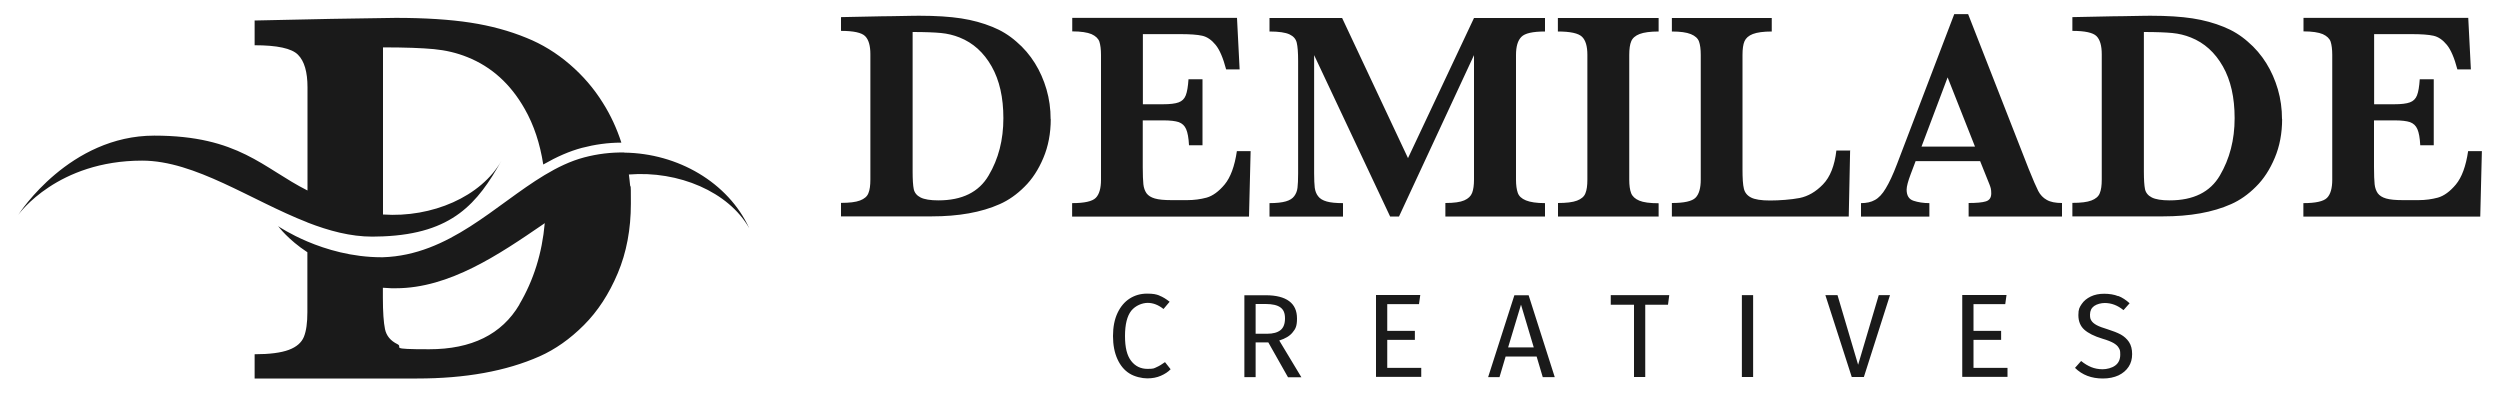
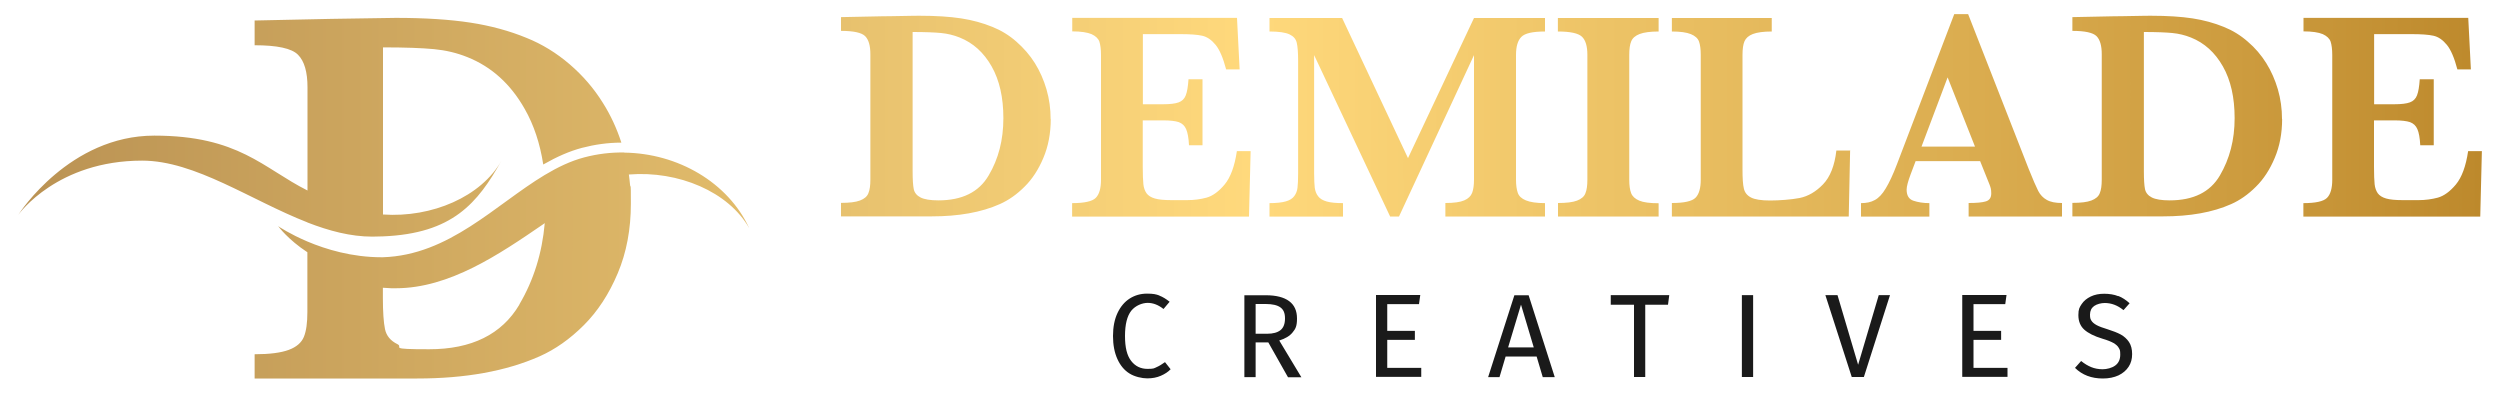
<svg xmlns="http://www.w3.org/2000/svg" id="Layer_2" version="1.1" viewBox="0 0 2000 314.1">
  <defs>
    <style>
      .st0 {
+         fill: url(#linear-gradient);
+       }
+ 
+       .st1 {
        fill: #1a1a1a;
      }
    </style>
+     <linearGradient id="linear-gradient" x1="14.5" y1="157" x2="1985.5" y2="157" gradientUnits="userSpaceOnUse">
+       <stop offset="0" stop-color="#ba9253" />
+       <stop offset=".3" stop-color="#e2bc6b" />
+       <stop offset=".5" stop-color="#ffd97c" />
+       <stop offset=".9" stop-color="#cd9c3f" />
+       <stop offset="1" stop-color="#bd892c" />
+     </linearGradient>
  </defs>
-   <path class="st0" d="M840.6,95.2c0,11.5-2,21.9-5.9,31.1-3.9,9.3-8.9,17-15.1,23.1-6.2,6.2-12.8,10.8-19.8,13.9-14.8,6.6-33,9.8-54.5,9.8h-72.5v-10.8c6.7,0,11.8-.6,15.2-1.9,3.4-1.3,5.7-3.2,6.7-5.8,1.1-2.6,1.6-6.2,1.6-11V43.4c0-6.9-1.4-11.7-4.2-14.5-2.8-2.8-9.3-4.2-19.3-4.2v-11l34.1-.7c1.2,0,5.9,0,14.3-.2,8.4-.2,13.2-.2,14.5-.2,13,0,24.1.7,33.2,2.1,9.1,1.4,17.4,3.7,25,6.8,7,2.8,13.4,6.7,19.2,11.8,5.9,5,10.8,10.8,14.8,17.2,4,6.4,7.1,13.5,9.3,21,2.2,7.6,3.3,15.5,3.3,23.8ZM802.7,94.5c0-16.5-3.1-30.3-9.4-41.4-6.3-11.1-14.8-18.8-25.6-23.1-4.7-1.9-9.7-3.1-14.9-3.6-5.3-.5-12.8-.8-22.7-.8v111.7c0,6.4.3,11.1.9,14,.6,2.9,2.5,5.2,5.5,6.7,3,1.5,7.8,2.3,14.2,2.3,19,0,32.4-6.6,40.2-19.9,7.9-13.3,11.8-28.5,11.8-45.8ZM1000.5,121l-1.3,52.3h-141.5v-10.8c9.8,0,16.1-1.4,18.9-4.2,2.8-2.8,4.2-7.7,4.2-14.5V43.9c0-4.5-.5-8.1-1.3-10.6-.9-2.5-3-4.5-6.3-6-3.3-1.4-8.5-2.2-15.4-2.2v-10.8h131.8l2.1,41.2h-10.8c-2.4-9.1-5.2-15.7-8.4-19.6-3.2-3.9-6.7-6.4-10.7-7.3-3.9-.9-9.9-1.3-17.7-1.3h-29.8v56.1h16.2c5.5,0,9.7-.5,12.4-1.5,2.7-1,4.6-2.8,5.7-5.6s1.8-7,2.2-12.9h11.2v52.8h-10.8c-.3-5.9-1.1-10.2-2.3-12.9-1.2-2.8-3.2-4.6-5.9-5.6-2.7-.9-6.8-1.4-12.4-1.4h-16.4v37.4c0,6.2.2,10.8.5,13.7.3,2.9,1.2,5.3,2.5,7.2,1.4,1.9,3.6,3.3,6.7,4.2,3.1.9,7.5,1.3,13.2,1.3h12.8c5.4,0,10.5-.7,15.4-2,4.9-1.4,9.7-4.9,14.4-10.5,4.7-5.7,8-14.5,9.8-26.7h11ZM1236,173.2h-79.7v-10.8c6.9,0,11.9-.7,15.1-2.1,3.2-1.4,5.3-3.4,6.3-6,1-2.6,1.5-6.2,1.5-10.7V44.1l-60,129.1h-7.1l-60.8-129.1v94.6c0,5,.2,8.8.5,11.5.4,2.7,1.2,4.9,2.7,6.8,1.4,1.9,3.7,3.3,6.9,4.2,3.1.9,7.5,1.3,13,1.3v10.8h-58.8v-10.8c5.6,0,10-.5,13.1-1.4,3.1-.9,5.3-2.3,6.7-4.2,1.4-1.9,2.3-4.1,2.6-6.7.3-2.6.5-6.4.5-11.4V48.7c0-6.7-.4-11.6-1.1-14.5-.7-3-2.6-5.2-5.8-6.7-3.2-1.5-8.5-2.3-16-2.3v-10.8h58.1l52.7,112.1,52.8-112.1h56.8v10.8c-9.8,0-16.1,1.4-18.9,4.3-2.9,2.9-4.3,7.7-4.3,14.5v99.8c0,4.3.5,7.8,1.4,10.4.9,2.7,3.1,4.7,6.5,6.1,3.4,1.4,8.5,2.2,15.3,2.2v10.8ZM1327,173.2h-80.6v-10.8c6.7,0,11.8-.6,15.2-1.9,3.4-1.3,5.7-3.2,6.7-5.8,1.1-2.6,1.6-6.2,1.6-11V43.9c0-6.9-1.4-11.7-4.3-14.5-2.9-2.8-9.3-4.2-19.3-4.2v-10.8h80.6v10.8c-6.7,0-11.8.7-15.2,2-3.4,1.3-5.7,3.3-6.7,5.8-1.1,2.5-1.6,6.2-1.6,11v99.8c0,4.5.5,8.1,1.5,10.7,1,2.6,3.2,4.6,6.5,6,3.3,1.4,8.5,2.1,15.5,2.1v10.8ZM1480.1,120.1l-1.1,53.1h-141.5v-10.8c9.8,0,16.1-1.4,18.9-4.2,2.8-2.8,4.2-7.7,4.2-14.5V43.9c0-4.6-.5-8.2-1.4-10.7-.9-2.5-3.1-4.5-6.5-5.9s-8.5-2.1-15.2-2.1v-10.8h79.9v10.8c-6.6,0-11.7.7-15.1,2-3.4,1.3-5.6,3.3-6.7,5.8-1.1,2.5-1.6,6.2-1.6,11v91.4c0,7.2.3,12.3,1.1,15.5.7,3.1,2.6,5.5,5.7,7.1,3.1,1.6,8.2,2.4,15.3,2.4s16.9-.7,23.6-2c6.8-1.4,13-5,18.7-10.9,5.7-5.9,9.3-14.9,10.7-27.1h10.8ZM1649.8,173.2h-74.9v-10.8c6.3,0,10.9-.4,13.8-1.3,2.9-.9,4.3-3,4.3-6.4s-.5-4.7-1.4-7.1l-7.5-18.7h-51.6l-3.9,10.3c-2.2,5.8-3.3,10-3.3,12.5,0,4.7,1.8,7.7,5.5,8.9,3.6,1.2,7.9,1.9,12.7,1.9v10.8h-54.7v-10.8c4.4,0,8.1-.8,11.1-2.5,3-1.6,6-4.7,8.7-9.3,2.8-4.6,5.8-11,9-19.4l45.8-120h11.1l48.4,123.7c3.5,8.7,6.1,14.7,7.7,17.8,1.6,3.1,3.9,5.5,6.8,7.1,2.9,1.7,7,2.5,12.2,2.5v10.8ZM1580,117.3l-21.9-55.4-20.9,55.4h42.8ZM1825.7,95.2c0,11.5-2,21.9-5.9,31.1-3.9,9.3-8.9,17-15.1,23.1-6.2,6.2-12.8,10.8-19.8,13.9-14.8,6.6-33,9.8-54.5,9.8h-72.5v-10.8c6.7,0,11.8-.6,15.2-1.9,3.4-1.3,5.7-3.2,6.7-5.8,1.1-2.6,1.6-6.2,1.6-11V43.4c0-6.9-1.4-11.7-4.2-14.5-2.8-2.8-9.3-4.2-19.3-4.2v-11l34.1-.7c1.2,0,5.9,0,14.3-.2,8.4-.2,13.2-.2,14.5-.2,13,0,24.1.7,33.2,2.1,9.1,1.4,17.4,3.7,25,6.8,7,2.8,13.4,6.7,19.2,11.8,5.9,5,10.8,10.8,14.8,17.2,4,6.4,7.1,13.5,9.3,21,2.2,7.6,3.3,15.5,3.3,23.8ZM1787.7,94.5c0-16.5-3.1-30.3-9.4-41.4-6.3-11.1-14.8-18.8-25.6-23.1-4.7-1.9-9.7-3.1-14.9-3.6-5.3-.5-12.8-.8-22.7-.8v111.7c0,6.4.3,11.1.9,14,.6,2.9,2.5,5.2,5.5,6.7,3,1.5,7.8,2.3,14.2,2.3,19,0,32.4-6.6,40.2-19.9,7.8-13.3,11.8-28.5,11.8-45.8ZM1985.5,121l-1.3,52.3h-141.5v-10.8c9.8,0,16.1-1.4,18.9-4.2,2.8-2.8,4.2-7.7,4.2-14.5V43.9c0-4.5-.5-8.1-1.3-10.6-.9-2.5-3-4.5-6.3-6-3.3-1.4-8.5-2.2-15.4-2.2v-10.8h131.8l2.1,41.2h-10.8c-2.4-9.1-5.2-15.7-8.4-19.6-3.2-3.9-6.7-6.4-10.7-7.3-3.9-.9-9.9-1.3-17.7-1.3h-29.8v56.1h16.2c5.5,0,9.7-.5,12.4-1.5,2.7-1,4.6-2.8,5.7-5.6s1.8-7,2.2-12.9h11.2v52.8h-10.8c-.3-5.9-1.1-10.2-2.3-12.9-1.2-2.8-3.2-4.6-5.9-5.6-2.7-.9-6.8-1.4-12.4-1.4h-16.4v37.4c0,6.2.2,10.8.5,13.7.3,2.9,1.2,5.3,2.5,7.2,1.4,1.9,3.6,3.3,6.7,4.2,3.1.9,7.5,1.3,13.2,1.3h12.8c5.4,0,10.5-.7,15.4-2,4.9-1.4,9.7-4.9,14.4-10.5,4.7-5.7,8-14.5,9.8-26.7h11ZM927.5,236.5c2.7,1,5.4,2.7,8.2,4.9l-4.9,5.8c-4-3.2-8.2-4.9-12.6-4.9s-9.8,2.1-13.2,6.3c-3.3,4.2-5,10.9-5,20.2s1.6,15.6,4.9,19.9c3.3,4.3,7.7,6.4,13.1,6.4s5.2-.5,7.3-1.4,4.3-2.3,6.7-4l4.5,5.7c-2,2.1-4.6,3.8-7.8,5.2-3.2,1.4-6.8,2.1-10.9,2.1s-10.1-1.3-14.2-3.9c-4.2-2.6-7.4-6.5-9.7-11.6-2.3-5.1-3.5-11.2-3.5-18.4s1.2-13.3,3.6-18.4c2.4-5.1,5.7-9,9.8-11.6s8.7-3.9,13.8-3.9,7.2.5,9.9,1.5ZM1014.7,273.9h-10.2v27.8h-9v-65.5h17.2c8.2,0,14.4,1.6,18.6,4.7,4.2,3.1,6.3,7.7,6.3,13.9s-1.2,8.3-3.5,11.1c-2.3,2.9-5.9,5-10.7,6.5l17.7,29.4h-10.7l-15.7-27.8ZM1013.7,267c4.8,0,8.3-1,10.7-2.9,2.4-1.9,3.6-5.1,3.6-9.4s-1.2-7-3.7-8.8-6.4-2.7-11.7-2.7h-8.1v23.8h9.1ZM1136.2,236.1l-1,7.2h-25.4v21.4h22.1v7.2h-22.1v22.4h27.2v7.2h-36.2v-65.5h35.5ZM1234.2,301.7l-4.9-16.5h-24.8l-4.9,16.5h-9.1l21-65.5h11.4l20.9,65.5h-9.5ZM1206.6,277.9h20.4l-10.2-34.2-10.3,34.2ZM1335.4,236.1l-1,7.7h-18.2v57.8h-9v-57.8h-18.6v-7.7h46.8ZM1402.5,236.1v65.5h-9v-65.5h9ZM1512,236.1l-20.9,65.5h-9.7l-21.1-65.5h9.7l16.5,55.7,16.5-55.7h9.1ZM1605.2,236.1l-1,7.2h-25.4v21.4h22.1v7.2h-22.1v22.4h27.2v7.2h-36.2v-65.5h35.5ZM1694.7,236.8c3.1,1.2,6.1,3.2,9,5.8l-4.9,5.5c-2.5-2-4.9-3.4-7.3-4.3-2.4-.9-4.9-1.4-7.7-1.4s-6.2.8-8.5,2.4c-2.2,1.6-3.3,3.9-3.3,6.9s.4,3.5,1.1,4.8c.8,1.3,2.2,2.5,4.2,3.6s5.1,2.2,9,3.4c4.1,1.3,7.5,2.6,10.3,4.1,2.7,1.5,4.9,3.5,6.6,6,1.7,2.6,2.5,5.8,2.5,9.7s-.9,7.2-2.8,10.1c-1.9,2.9-4.6,5.2-8.1,6.9-3.5,1.6-7.7,2.5-12.5,2.5-9.1,0-16.5-2.8-22.3-8.5l4.9-5.5c2.7,2.2,5.4,3.8,8.1,4.9,2.7,1.1,5.8,1.7,9.1,1.7s7.4-1,10.1-3c2.7-2,4-4.9,4-8.7s-.4-3.9-1.2-5.4-2.2-2.7-4.2-3.9c-2-1.1-4.9-2.3-8.7-3.4-6.7-2-11.6-4.5-14.7-7.3s-4.7-6.7-4.7-11.6.9-6.2,2.6-8.8,4.2-4.6,7.3-6.1c3.1-1.5,6.7-2.2,10.7-2.2s8.1.6,11.2,1.9ZM499.4,122c-10.6-.2-21.4,1.1-32,3.9-11,2.9-21.5,8-31.8,14.2-39.4,23.7-76.2,64-129.3,65.7-.4,0-.7,0-1.1,0-23.6,0-44.4-6.3-59.3-12.6-14.1-6-22.9-11.9-23.4-12.3.5.6,8,10.8,23.4,20.9v47.9c0,8.6-.9,15.1-2.8,19.8-1.9,4.6-5.9,8.1-12.1,10.4-6.2,2.3-15.3,3.5-27.3,3.5v19.4h130.1c38.5,0,71.1-5.9,97.8-17.7,12.6-5.6,24.4-13.9,35.5-25,11.1-11.1,20.1-24.9,27.1-41.5,7-16.6,10.5-35.2,10.5-55.8s-.2-10.3-.7-15.3c-.2-2.6-.6-5.3-.9-7.9,39.7-3.2,79.8,13.8,96.3,43-16.9-36.7-57.2-60-100-60.5ZM415.5,243.7c-14.1,23.8-38.2,35.7-72.2,35.7s-20-1.4-25.4-4.1c-5.5-2.7-8.8-6.7-9.9-12-1.1-5.3-1.7-13.6-1.7-25.1v-8c2.1.2,4.3.3,6.8.4,1.2,0,2.4,0,3.6,0,42.9,0,82.8-27.2,118-51.3l1.1-.8c-2.1,24-8.9,45.7-20.3,65ZM245.9,177.9c-45.1-17.6-89.8-49.4-132.2-49.4-67.6,0-98.2,42.1-99.1,43.4,1.2-1.9,41.2-63.4,108.8-63.4s87,26,122.6,43.9v-82.5c0-12.3-2.5-21-7.6-26.1-5-5.1-16.6-7.6-34.7-7.6v-19.8l61.2-1.3c2.1,0,10.7-.1,25.7-.4,15-.3,23.7-.4,26.1-.4,23.4,0,43.3,1.3,59.6,3.8,16.3,2.5,31.3,6.6,44.9,12.2,12.5,5,24,12.1,34.5,21.1,10.5,9,19.4,19.3,26.6,30.9,6.2,9.8,11.1,20.4,14.8,31.8-10.7,0-21.3,1.5-31.6,4.2-9.8,2.6-19.9,7-30.9,13.3-2.6-16.8-7.5-31.6-14.8-44.4-11.3-20-26.6-33.8-45.9-41.5-8.4-3.4-17.3-5.5-26.8-6.4-9.5-.9-23-1.4-40.7-1.4v133.7c39.2,2.7,78.6-14.3,94.8-43.1-19.1,34-39,58.3-94.8,60.6-2.8,0-5.6.2-8.6.2-17.3,0-34.5-4.6-51.8-11.3Z" />
+   <path class="st1" d="M927.5,236.5c2.7,1,5.4,2.7,8.2,4.9l-4.9,5.8c-4-3.2-8.2-4.9-12.6-4.9s-9.8,2.1-13.2,6.3c-3.3,4.2-5,10.9-5,20.2s1.6,15.6,4.9,19.9c3.3,4.3,7.7,6.4,13.1,6.4s5.2-.5,7.3-1.4,4.3-2.3,6.7-4l4.5,5.7c-2,2.1-4.6,3.8-7.8,5.2s-6.8,2.1-10.9,2.1-10.1-1.3-14.2-3.9c-4.2-2.6-7.4-6.5-9.7-11.6-2.3-5.1-3.5-11.2-3.5-18.4s1.2-13.3,3.6-18.4c2.4-5.1,5.7-9,9.8-11.6,4.1-2.6,8.7-3.9,13.8-3.9s7.2.5,9.9,1.5ZM1014.7,273.9h-10.2v27.8h-9v-65.5h17.2c8.2,0,14.4,1.6,18.6,4.7,4.2,3.1,6.3,7.7,6.3,13.9s-1.2,8.3-3.5,11.1c-2.3,2.9-5.9,5-10.7,6.5l17.7,29.4h-10.7l-15.7-27.8ZM1013.7,267c4.8,0,8.3-1,10.7-2.9,2.4-1.9,3.6-5.1,3.6-9.4s-1.2-7-3.7-8.8-6.4-2.7-11.7-2.7h-8.1v23.8h9.1ZM1136.2,236.1l-1,7.2h-25.4v21.4h22.1v7.2h-22.1v22.4h27.2v7.2h-36.2v-65.5h35.5ZM1234.2,301.7l-4.9-16.5h-24.8l-4.9,16.5h-9.1l21-65.5h11.4l20.9,65.5h-9.5ZM1206.6,277.9h20.4l-10.2-34.2-10.3,34.2ZM1335.4,236.1l-1,7.7h-18.2v57.8h-9v-57.8h-18.6v-7.7h46.8ZM1402.5,236.1v65.5h-9v-65.5h9ZM1512,236.1l-20.9,65.5h-9.7l-21.1-65.5h9.7l16.5,55.7,16.5-55.7h9.1ZM1605.2,236.1l-1,7.2h-25.4v21.4h22.1v7.2h-22.1v22.4h27.2v7.2h-36.2v-65.5h35.5ZM1694.7,236.8c3.1,1.2,6.1,3.2,9,5.8l-4.9,5.5c-2.5-2-4.9-3.4-7.3-4.3-2.4-.9-4.9-1.4-7.7-1.4s-6.2.8-8.5,2.4c-2.2,1.6-3.3,3.9-3.3,6.9s.4,3.5,1.1,4.8c.8,1.3,2.2,2.5,4.2,3.6s5.1,2.2,9,3.4c4.1,1.3,7.5,2.6,10.3,4.1,2.7,1.5,4.9,3.5,6.6,6,1.7,2.6,2.5,5.8,2.5,9.7s-.9,7.2-2.8,10.1c-1.9,2.9-4.6,5.2-8.1,6.9-3.5,1.6-7.7,2.5-12.5,2.5-9.1,0-16.5-2.8-22.3-8.5l4.9-5.5c2.7,2.2,5.4,3.8,8.1,4.9,2.7,1.1,5.8,1.7,9.1,1.7s7.4-1,10.1-3c2.7-2,4-4.9,4-8.7s-.4-3.9-1.2-5.4-2.2-2.7-4.2-3.9c-2-1.1-4.9-2.3-8.7-3.4-6.7-2-11.6-4.5-14.7-7.3s-4.7-6.7-4.7-11.6.9-6.2,2.6-8.8,4.2-4.6,7.3-6.1c3.1-1.5,6.7-2.2,10.7-2.2s8.1.6,11.2,1.9Z" />
+   <path class="st0" d="M840.6,95.2c0,11.5-2,21.9-5.9,31.1-3.9,9.3-8.9,17-15.1,23.1-6.2,6.2-12.8,10.8-19.8,13.9-14.8,6.6-33,9.8-54.5,9.8h-72.5v-10.8c6.7,0,11.8-.6,15.2-1.9s5.7-3.2,6.7-5.8c1.1-2.6,1.6-6.2,1.6-11V43.4c0-6.9-1.4-11.7-4.2-14.5-2.8-2.8-9.3-4.2-19.3-4.2v-11l34.1-.7c1.2,0,5.9,0,14.3-.2,8.4-.2,13.2-.2,14.5-.2,13,0,24.1.7,33.2,2.1,9.1,1.4,17.4,3.7,25,6.8,7,2.8,13.4,6.7,19.2,11.8s10.8,10.8,14.8,17.2c4,6.4,7.1,13.5,9.3,21,2.2,7.6,3.3,15.5,3.3,23.8ZM802.7,94.5c0-16.5-3.1-30.3-9.4-41.4-6.3-11.1-14.8-18.8-25.6-23.1-4.7-1.9-9.7-3.1-14.9-3.6-5.3-.5-12.8-.8-22.7-.8v111.7c0,6.4.3,11.1.9,14,.6,2.9,2.5,5.2,5.5,6.7,3,1.5,7.8,2.3,14.2,2.3,19,0,32.4-6.6,40.2-19.9,7.9-13.3,11.8-28.5,11.8-45.8ZM1000.5,121l-1.3,52.3h-141.5v-10.8c9.8,0,16.1-1.4,18.9-4.2,2.8-2.8,4.2-7.7,4.2-14.5V43.9c0-4.5-.5-8.1-1.3-10.6-.9-2.5-3-4.5-6.3-6-3.3-1.4-8.5-2.2-15.4-2.2v-10.8h131.8l2.1,41.2h-10.8c-2.4-9.1-5.2-15.7-8.4-19.6-3.2-3.9-6.7-6.4-10.7-7.3-3.9-.9-9.9-1.3-17.7-1.3h-29.8v56.1h16.2c5.5,0,9.7-.5,12.4-1.5,2.7-1,4.6-2.8,5.7-5.6s1.8-7,2.2-12.9h11.2v52.8h-10.8c-.3-5.9-1.1-10.2-2.3-12.9-1.2-2.8-3.2-4.6-5.9-5.6-2.7-.9-6.8-1.4-12.4-1.4h-16.4v37.4c0,6.2.2,10.8.5,13.7.3,2.9,1.2,5.3,2.5,7.2,1.4,1.9,3.6,3.3,6.7,4.2,3.1.9,7.5,1.3,13.2,1.3h12.8c5.4,0,10.5-.7,15.4-2,4.9-1.4,9.7-4.9,14.4-10.5,4.7-5.7,8-14.5,9.8-26.7h11ZM1236,173.2h-79.7v-10.8c6.9,0,11.9-.7,15.1-2.1,3.2-1.4,5.3-3.4,6.3-6,1-2.6,1.5-6.2,1.5-10.7V44.1l-60,129.1h-7.1l-60.8-129.1v94.6c0,5,.2,8.8.5,11.5.4,2.7,1.2,4.9,2.7,6.8,1.4,1.9,3.7,3.3,6.9,4.2,3.1.9,7.5,1.3,13,1.3v10.8h-58.8v-10.8c5.6,0,10-.5,13.1-1.4,3.1-.9,5.3-2.3,6.7-4.2,1.4-1.9,2.3-4.1,2.6-6.7.3-2.6.5-6.4.5-11.4V48.7c0-6.7-.4-11.6-1.1-14.5-.7-3-2.6-5.2-5.8-6.7-3.2-1.5-8.5-2.3-16-2.3v-10.8h58.1l52.7,112.1,52.8-112.1h56.8v10.8c-9.8,0-16.1,1.4-18.9,4.3-2.9,2.9-4.3,7.7-4.3,14.5v99.8c0,4.3.5,7.8,1.4,10.4.9,2.7,3.1,4.7,6.5,6.1,3.4,1.4,8.5,2.2,15.3,2.2v10.8ZM1327,173.2h-80.6v-10.8c6.7,0,11.8-.6,15.2-1.9,3.4-1.3,5.7-3.2,6.7-5.8,1.1-2.6,1.6-6.2,1.6-11V43.9c0-6.9-1.4-11.7-4.3-14.5-2.9-2.8-9.3-4.2-19.3-4.2v-10.8h80.6v10.8c-6.7,0-11.8.7-15.2,2s-5.7,3.3-6.7,5.8c-1.1,2.5-1.6,6.2-1.6,11v99.8c0,4.5.5,8.1,1.5,10.7,1,2.6,3.2,4.6,6.5,6,3.3,1.4,8.5,2.1,15.5,2.1v10.8ZM1480.1,120.1l-1.1,53.1h-141.5v-10.8c9.8,0,16.1-1.4,18.9-4.2,2.8-2.8,4.2-7.7,4.2-14.5V43.9c0-4.6-.5-8.2-1.4-10.7-.9-2.5-3.1-4.5-6.5-5.9s-8.5-2.1-15.2-2.1v-10.8h79.9v10.8c-6.6,0-11.7.7-15.1,2s-5.6,3.3-6.7,5.8c-1.1,2.5-1.6,6.2-1.6,11v91.4c0,7.2.3,12.3,1.1,15.5.7,3.1,2.6,5.5,5.7,7.1,3.1,1.6,8.2,2.4,15.3,2.4s16.9-.7,23.6-2c6.8-1.4,13-5,18.7-10.9,5.7-5.9,9.3-14.9,10.7-27.1h10.8ZM1649.8,173.2h-74.9v-10.8c6.3,0,10.9-.4,13.8-1.3,2.9-.9,4.3-3,4.3-6.4s-.5-4.7-1.4-7.1l-7.5-18.7h-51.6l-3.9,10.3c-2.2,5.8-3.3,10-3.3,12.5,0,4.7,1.8,7.7,5.5,8.9,3.6,1.2,7.9,1.9,12.7,1.9v10.8h-54.7v-10.8c4.4,0,8.1-.8,11.1-2.5,3-1.6,6-4.7,8.7-9.3,2.8-4.6,5.8-11,9-19.4l45.8-120h11.1l48.4,123.7c3.5,8.7,6.1,14.7,7.7,17.8,1.6,3.1,3.9,5.5,6.8,7.1,2.9,1.7,7,2.5,12.2,2.5v10.8ZM1580,117.3l-21.9-55.4-20.9,55.4h42.8ZM1825.7,95.2c0,11.5-2,21.9-5.9,31.1-3.9,9.3-8.9,17-15.1,23.1-6.2,6.2-12.8,10.8-19.8,13.9-14.8,6.6-33,9.8-54.5,9.8h-72.5v-10.8c6.7,0,11.8-.6,15.2-1.9,3.4-1.3,5.7-3.2,6.7-5.8,1.1-2.6,1.6-6.2,1.6-11V43.4c0-6.9-1.4-11.7-4.2-14.5-2.8-2.8-9.3-4.2-19.3-4.2v-11l34.1-.7c1.2,0,5.9,0,14.3-.2,8.4-.2,13.2-.2,14.5-.2,13,0,24.1.7,33.2,2.1,9.1,1.4,17.4,3.7,25,6.8,7,2.8,13.4,6.7,19.2,11.8,5.9,5,10.8,10.8,14.8,17.2,4,6.4,7.1,13.5,9.3,21,2.2,7.6,3.3,15.5,3.3,23.8ZM1787.7,94.5c0-16.5-3.1-30.3-9.4-41.4-6.3-11.1-14.8-18.8-25.6-23.1-4.7-1.9-9.7-3.1-14.9-3.6-5.3-.5-12.8-.8-22.7-.8v111.7c0,6.4.3,11.1.9,14,.6,2.9,2.5,5.2,5.5,6.7,3,1.5,7.8,2.3,14.2,2.3,19,0,32.4-6.6,40.2-19.9,7.8-13.3,11.8-28.5,11.8-45.8ZM1985.5,121l-1.3,52.3h-141.5v-10.8c9.8,0,16.1-1.4,18.9-4.2,2.8-2.8,4.2-7.7,4.2-14.5V43.9c0-4.5-.5-8.1-1.3-10.6-.9-2.5-3-4.5-6.3-6-3.3-1.4-8.5-2.2-15.4-2.2v-10.8h131.8l2.1,41.2h-10.8c-2.4-9.1-5.2-15.7-8.4-19.6-3.2-3.9-6.7-6.4-10.7-7.3-3.9-.9-9.9-1.3-17.7-1.3h-29.8v56.1h16.2c5.5,0,9.7-.5,12.4-1.5,2.7-1,4.6-2.8,5.7-5.6s1.8-7,2.2-12.9h11.2v52.8h-10.8c-.3-5.9-1.1-10.2-2.3-12.9-1.2-2.8-3.2-4.6-5.9-5.6-2.7-.9-6.8-1.4-12.4-1.4h-16.4v37.4c0,6.2.2,10.8.5,13.7.3,2.9,1.2,5.3,2.5,7.2,1.4,1.9,3.6,3.3,6.7,4.2,3.1.9,7.5,1.3,13.2,1.3h12.8c5.4,0,10.5-.7,15.4-2,4.9-1.4,9.7-4.9,14.4-10.5,4.7-5.7,8-14.5,9.8-26.7h11ZM499.4,122c-10.6-.2-21.4,1.1-32,3.9-11,2.9-21.5,8-31.8,14.2-39.4,23.7-76.2,64-129.3,65.7-.4,0-.7,0-1.1,0-23.6,0-44.4-6.3-59.3-12.6-14.1-6-22.9-11.9-23.4-12.3.5.6,8,10.8,23.4,20.9v47.9c0,8.6-.9,15.1-2.8,19.8-1.9,4.6-5.9,8.1-12.1,10.4-6.2,2.3-15.3,3.5-27.3,3.5v19.4h130.1c38.5,0,71.1-5.9,97.8-17.7,12.6-5.6,24.4-13.9,35.5-25,11.1-11.1,20.1-24.9,27.1-41.5,7-16.6,10.5-35.2,10.5-55.8s-.2-10.3-.7-15.3c-.2-2.6-.6-5.3-.9-7.9,39.7-3.2,79.8,13.8,96.3,43-16.9-36.7-57.2-60-100-60.5ZM415.5,243.7c-14.1,23.8-38.2,35.7-72.2,35.7s-20-1.4-25.4-4.1c-5.5-2.7-8.8-6.7-9.9-12-1.1-5.3-1.7-13.6-1.7-25.1v-8c2.1.2,4.3.3,6.8.4,1.2,0,2.4,0,3.6,0,42.9,0,82.8-27.2,118-51.3l1.1-.8c-2.1,24-8.9,45.7-20.3,65ZM245.9,177.9c-45.1-17.6-89.8-49.4-132.2-49.4-67.6,0-98.2,42.1-99.1,43.4,1.2-1.9,41.2-63.4,108.8-63.4s87,26,122.6,43.9v-82.5c0-12.3-2.5-21-7.6-26.1-5-5.1-16.6-7.6-34.7-7.6v-19.8l61.2-1.3c2.1,0,10.7-.1,25.7-.4,15-.3,23.7-.4,26.1-.4,23.4,0,43.3,1.3,59.6,3.8,16.3,2.5,31.3,6.6,44.9,12.2,12.5,5,24,12.1,34.5,21.1,10.5,9,19.4,19.3,26.6,30.9,6.2,9.8,11.1,20.4,14.8,31.8-10.7,0-21.3,1.5-31.6,4.2-9.8,2.6-19.9,7-30.9,13.3-2.6-16.8-7.5-31.6-14.8-44.4-11.3-20-26.6-33.8-45.9-41.5-8.4-3.4-17.3-5.5-26.8-6.4-9.5-.9-23-1.4-40.7-1.4v133.7c39.2,2.7,78.6-14.3,94.8-43.1-19.1,34-39,58.3-94.8,60.6-2.8,0-5.6.2-8.6.2-17.3,0-34.5-4.6-51.8-11.3Z" />
</svg>
